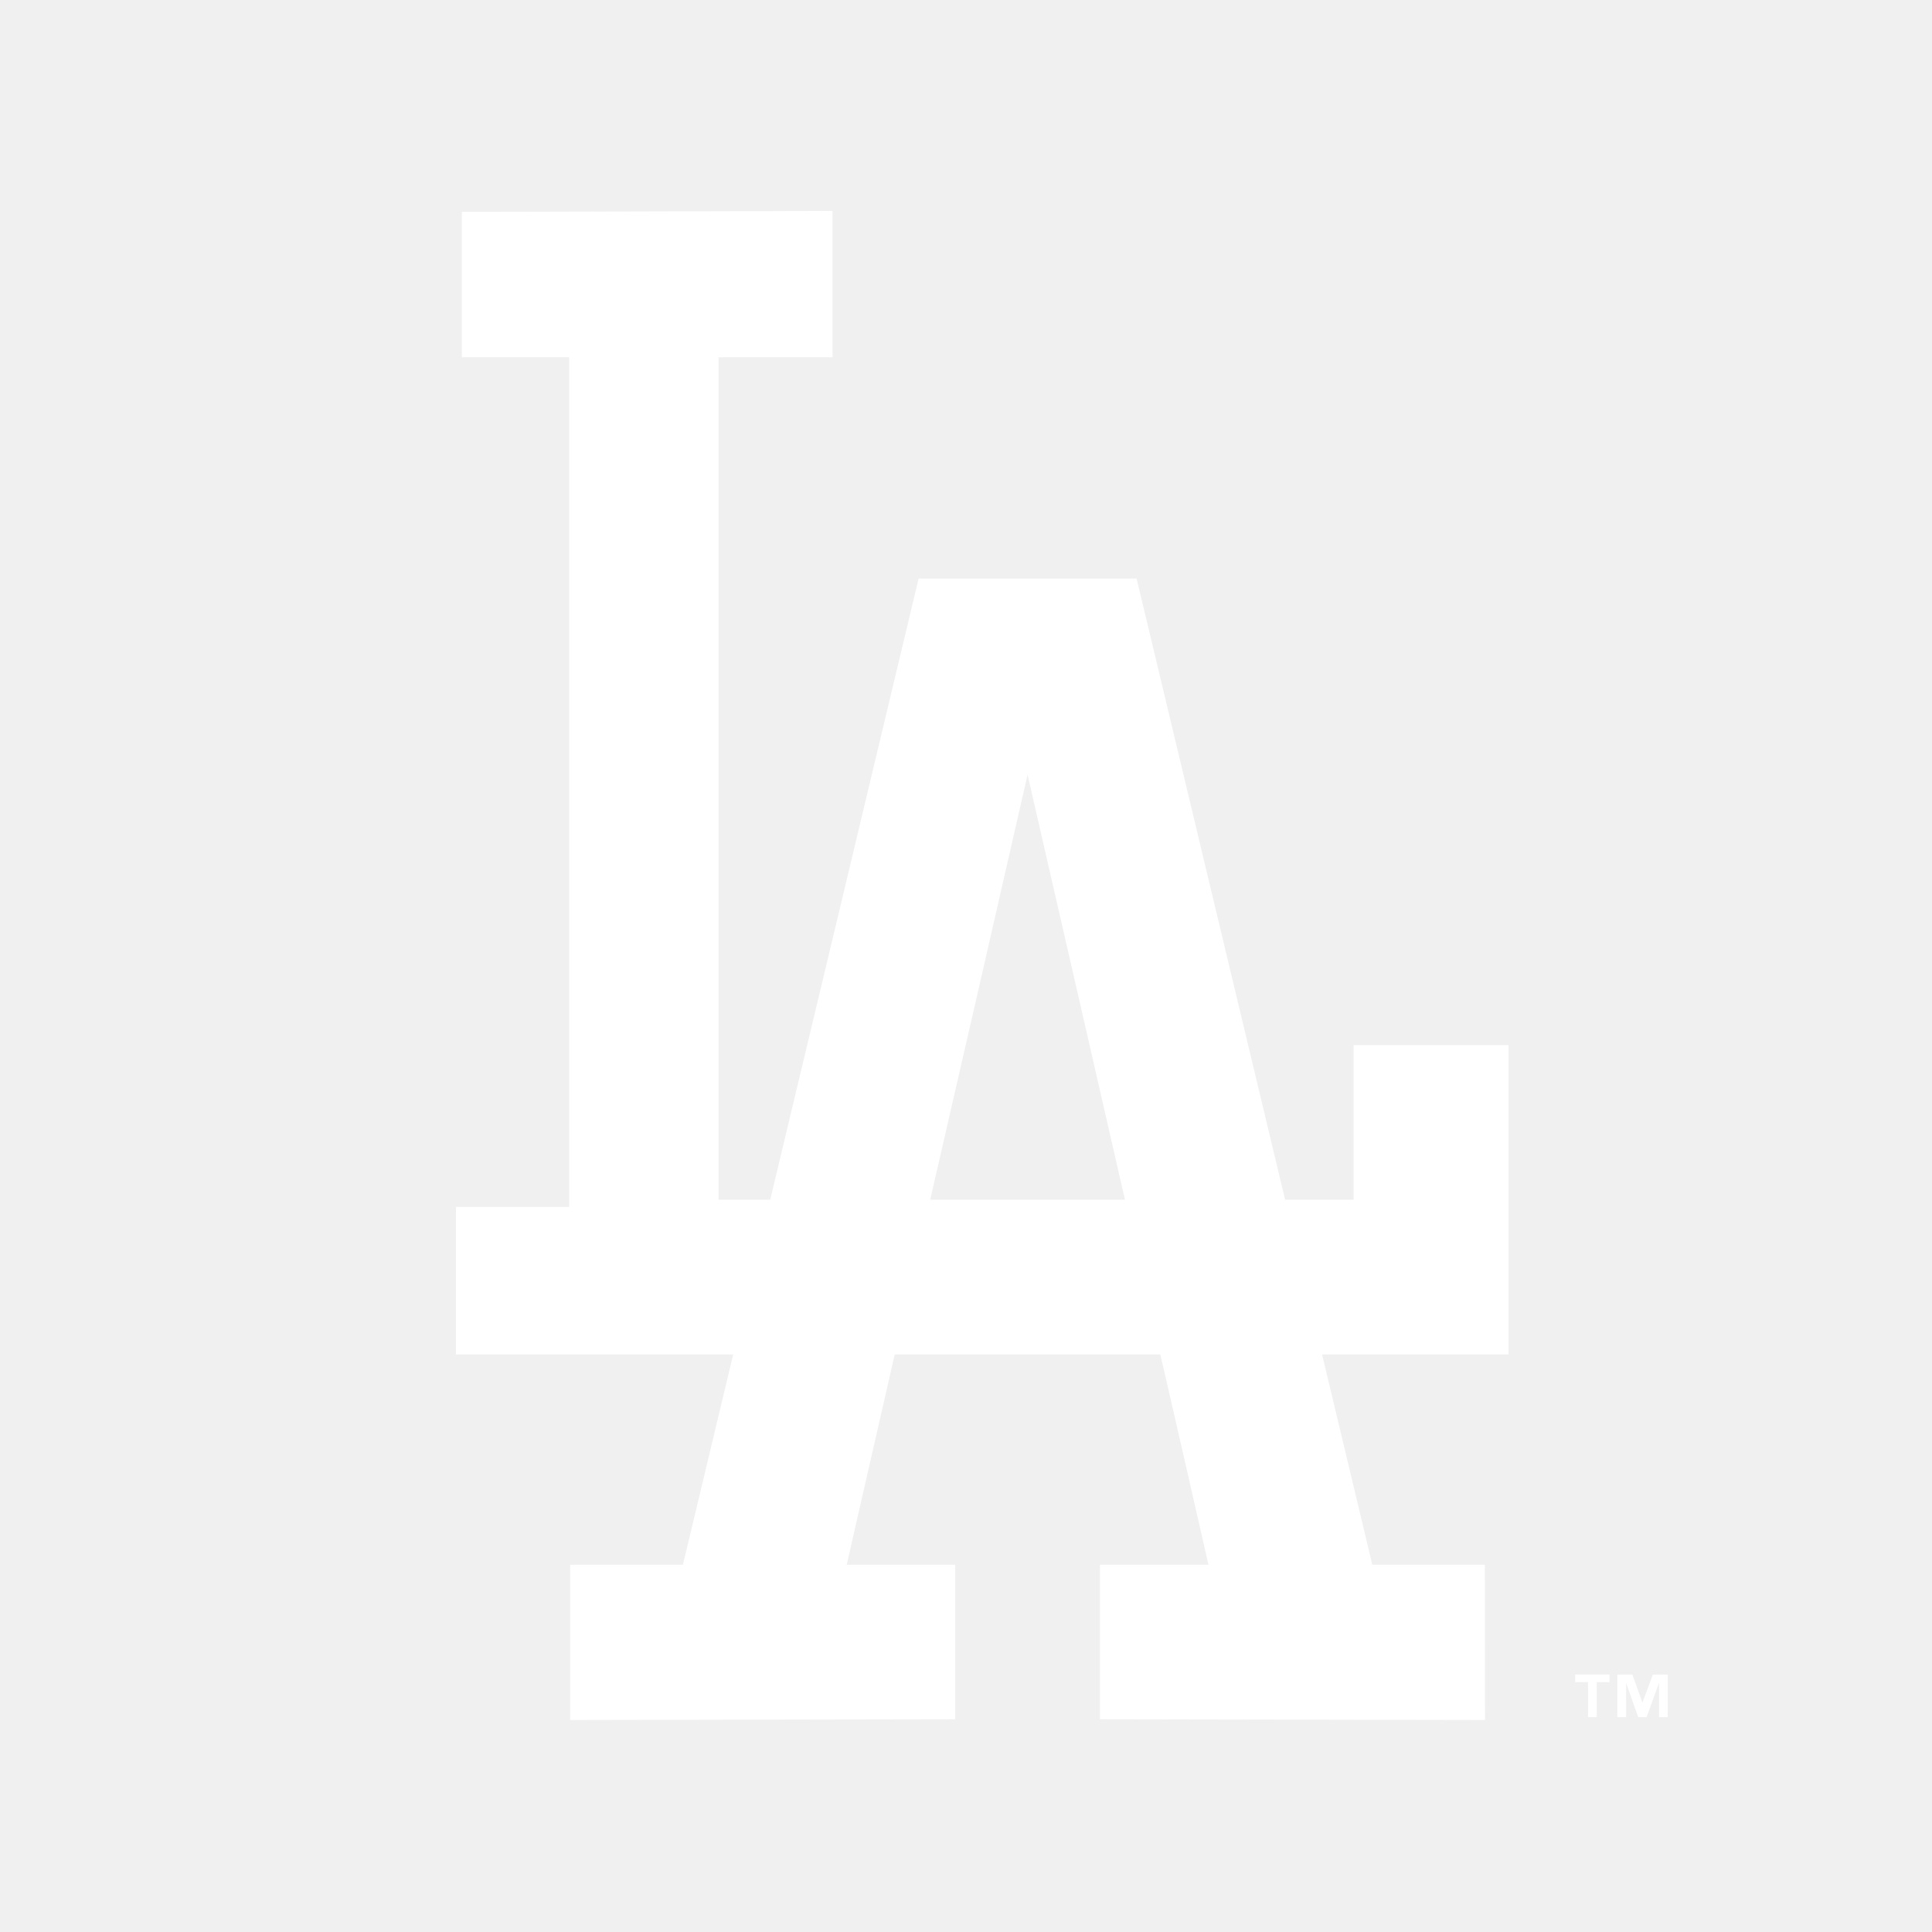
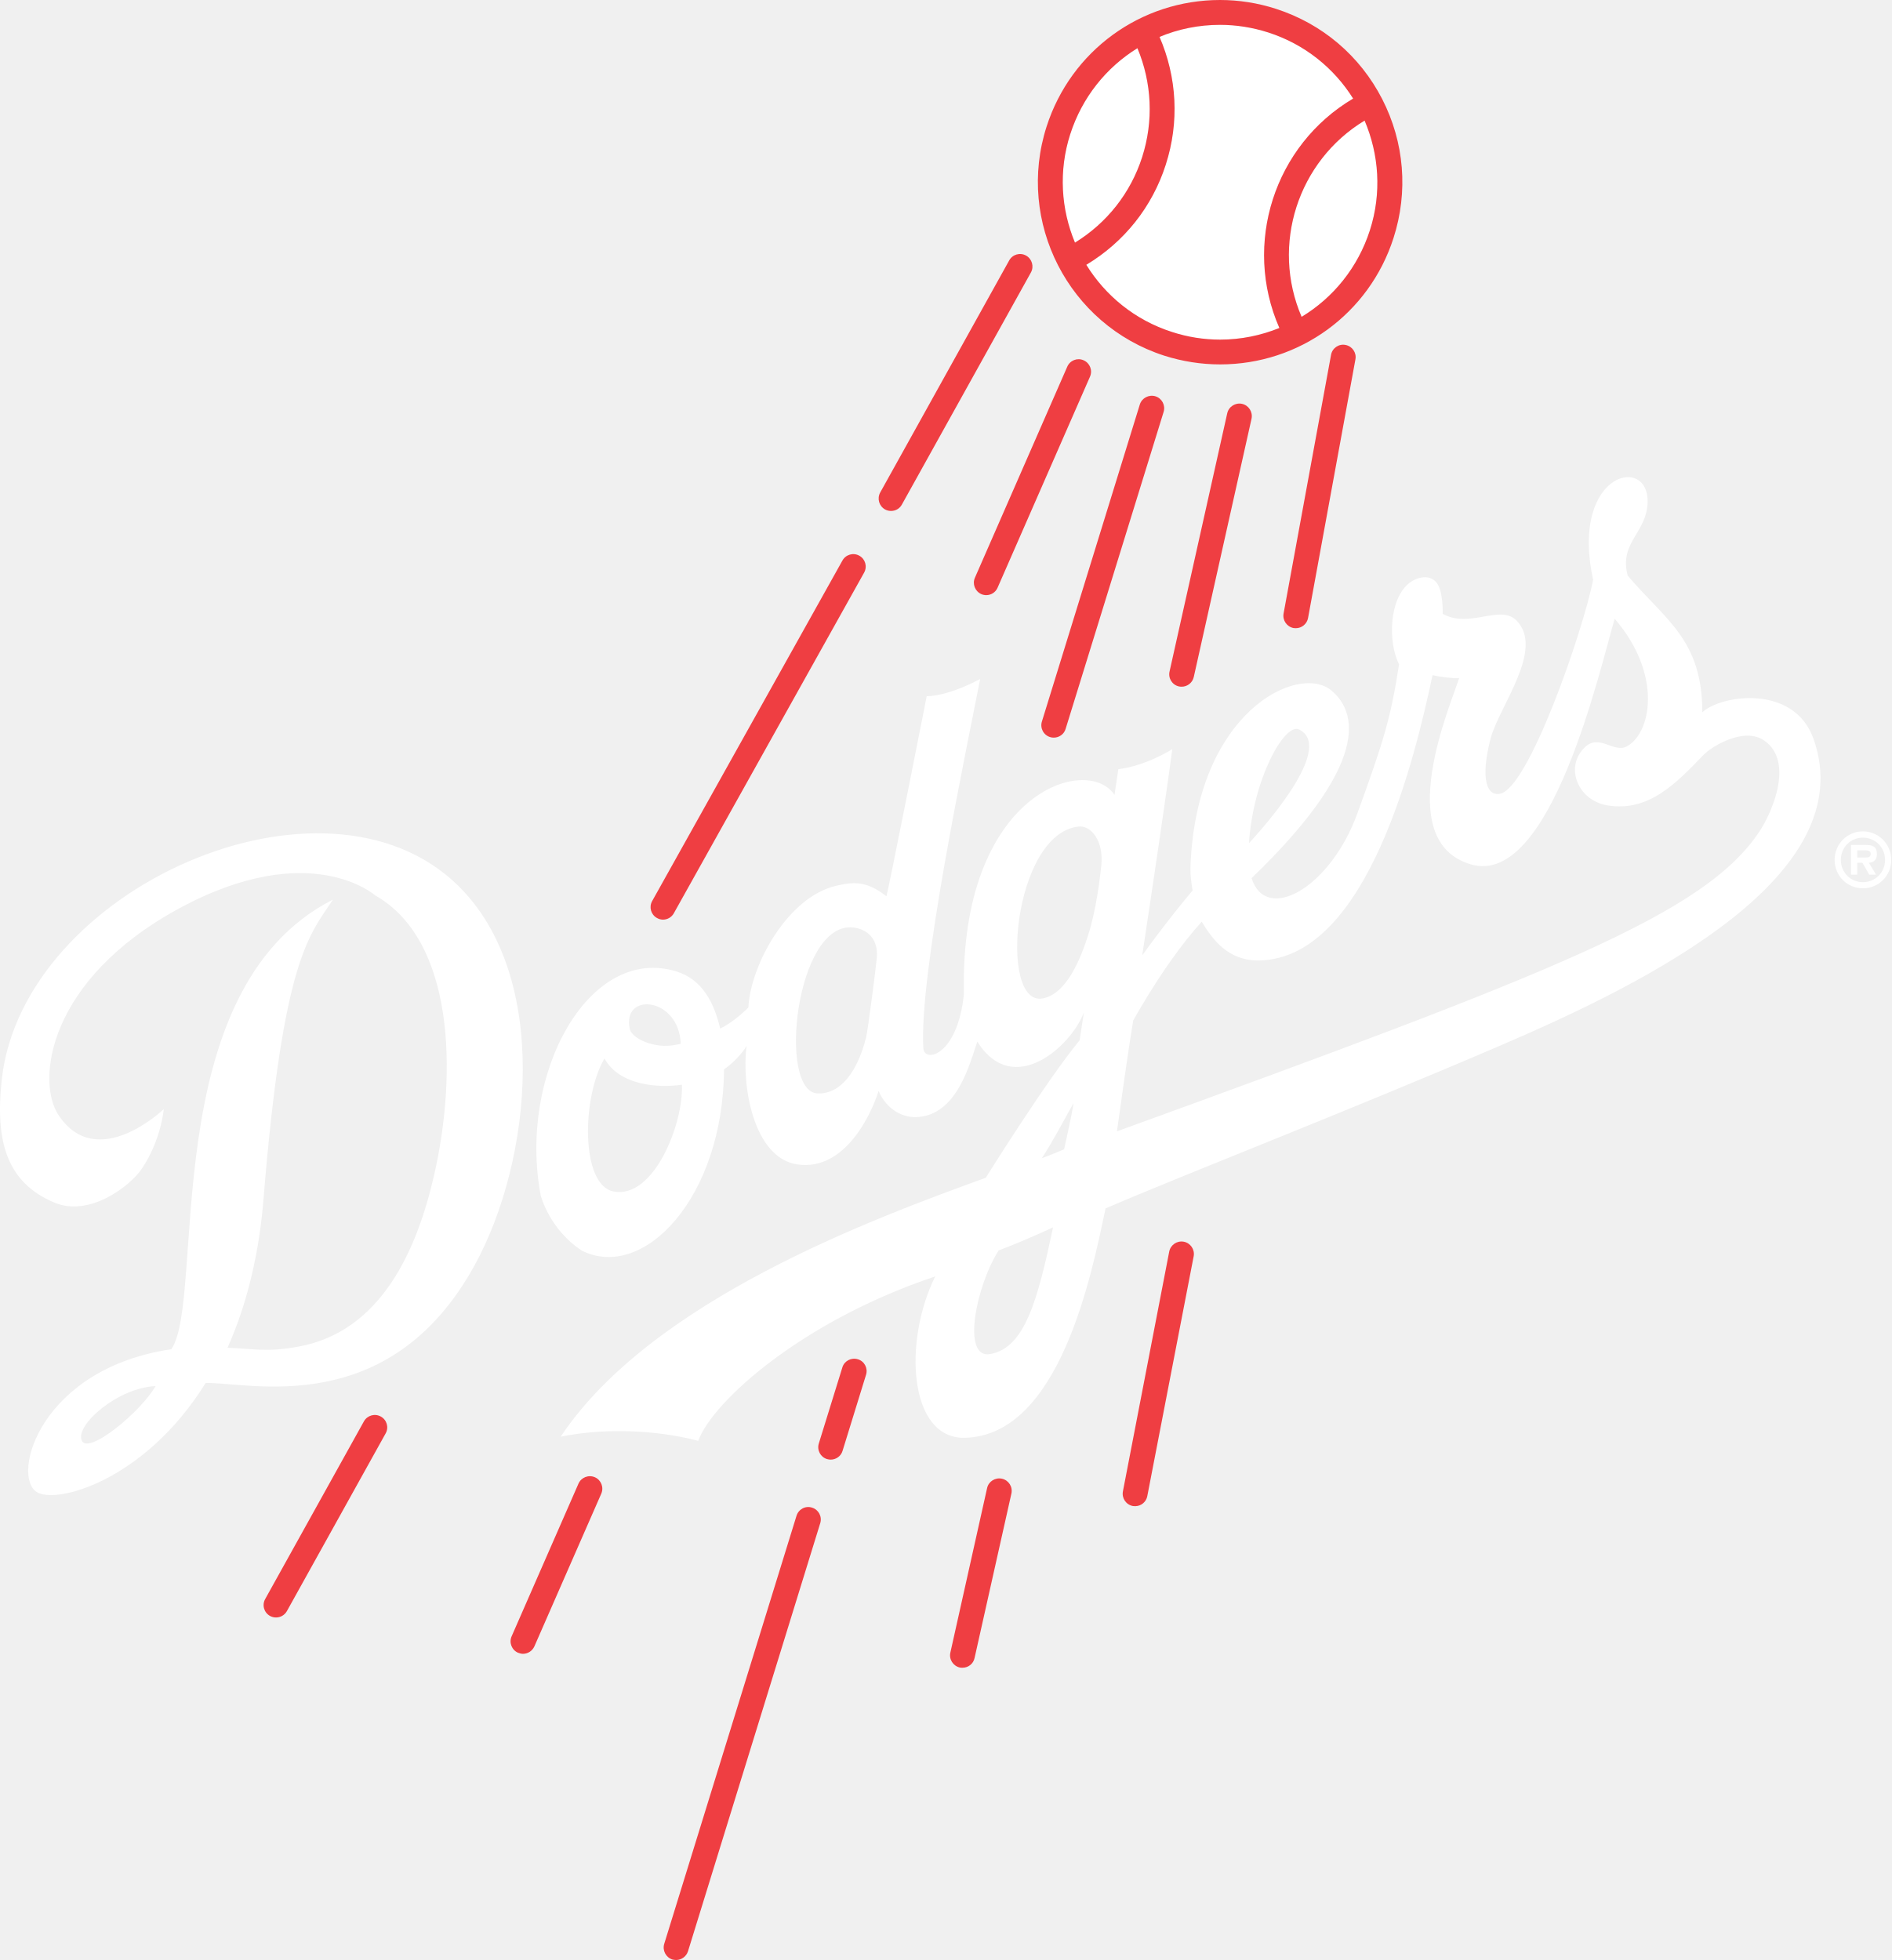
- <svg xmlns="http://www.w3.org/2000/svg" viewBox="0 0 300 300">
-   <path fill="#fff" d="M249.93 261.2h-1.99v5.43h-1.35v-5.43h-2v-1.18h5.34Zm7.69 5.44v-5.26h-.03l-1.91 5.26h-1.3l-1.86-5.26h-.02v5.26h-1.36v-6.61h2.34l1.54 4.32h.03l1.6-4.32h2.32v6.61Zm-47.44-104.35h24.06v48.03h-28.95c.71 2.98 7.37 30.79 7.8 32.66h17.48l.02 24.1-59.79-.11v-23.99h16.85c-.66-2.95-7.01-30.74-7.48-32.66h-41.24c-.42 1.92-6.8 29.7-7.45 32.66h16.84v23.99l-59.78.11v-24.1h17.5c.44-1.87 7.09-29.68 7.81-32.66H70.8v-22.91h17.58V55.47H71.71V32.9l57.56-.15v22.72h-17.69v130.82h8.02c.51-2.07 23.04-96.45 23.04-96.45h33.85s22.57 94.39 23.06 96.45h10.64V162.3Zm-35.5 24c-.68-3.01-13.36-58.37-15.12-65.99-1.72 7.62-14.41 62.98-15.12 65.99Z" />
+ <svg xmlns="http://www.w3.org/2000/svg" viewBox="0 0 176.564 183.003">
+   <g fill="#FFF">
+     <path d="M.165 100.795c-.633 5.772.456 9.62 4.92 11.492 3.277 1.375 7.08-1.55 8.172-3.188 1.796-2.68 2.03-5.54 2.03-5.54s-6.25 6.008-9.845.52c-2.08-3.175-.97-12.603 11.27-19.255 12.24-6.64 18.314-1.222 18.314-1.222 7.36 4.165 7.684 16.498 5.514 26.068-1.626 7.142-5.004 14.668-12.684 16.063-2.883.527-3.99.218-6.614.103.575-1.31 2.73-6.112 3.352-13.792 1.822-22.527 4.27-24.693 6.49-28.047-16.642 8.452-11.837 37.245-15.09 41.98-12.204 1.798-14.987 11.773-12.567 13.33 1.835 1.175 10.126-1.074 15.772-10.182 4.093-.077 17.15 3.503 25.116-10.997 5.395-9.833 7.095-26.968-1.55-35.44-12.468-12.23-40.634.266-42.6 18.107zM7.62 134.48c-.568-1.453 3.372-4.905 6.9-5.06-1.34 2.372-6.327 6.51-6.9 5.06zM169.31 69c-1.807-5.148-8.65-4.125-10.384-2.493 0-6.78-3.423-8.593-6.964-12.758-.79-2.926 1.5-3.883 1.822-6.384.643-5.064-7.3-3.58-5.052 6.768-.948 4.827-6.067 19.61-8.73 19.988-1.534.218-1.617-2.263-.83-5.206.787-2.95 5.042-8.285 2.417-10.965-1.515-1.573-4.365.772-6.904-.635 0 0 .08-2.134-.58-2.93-.663-.798-1.82-.496-2.518.037-1.918 1.478-2.02 5.54-.973 7.61-.784 5.05-1.417 7.09-3.882 13.888-2.526 7-8.535 10.335-9.888 6.074 11.983-11.537 9.34-15.97 7.423-17.546-3.085-2.532-12.654 2.05-13.13 16.6-.013.6.08 1.37.203 2.096-.944 1.112-2.608 3.162-4.704 6.054.98-6.446 2.36-15.785 2.802-19.25 0 0-2.388 1.544-5.03 1.87l-.36 2.398c-2.56-3.856-14.482-.23-14.06 18.613-.597 5.79-3.707 6.44-3.787 5.044-.408-6.87 3.867-27.13 5.306-34.48 0 0-2.815 1.58-4.99 1.612 0 0-3.68 18.65-3.764 18.677-1.918-1.517-3.21-1.318-4.694-.977-4.49 1.035-7.982 7.346-8.192 11.363-.79.783-1.707 1.51-2.63 1.972-.568-2.403-1.663-4.608-4.12-5.347-8.14-2.48-14.778 9.57-12.638 20.92 0 0 .788 3.156 3.847 5.16 5.716 2.855 13.188-4.877 13.268-16.934 1.106-.72 2.108-2.062 2.108-2.216-.49 3.663.615 10.508 4.754 11.1 4.41.635 6.883-4.66 7.57-6.872.537 1.356 1.894 2.52 3.548 2.45 3.77-.155 4.956-4.982 5.666-7.045 3.358 5.334 8.77.424 9.952-2.73l-.4 2.608c-3.055 3.683-8.765 12.835-8.765 12.835-10.58 3.838-31.184 11.44-39.684 24.172 6.91-1.37 12.84.392 12.84.392 1.378-3.74 9.787-11.235 22.127-15.354-3.03 6.138-2.436 15.167 2.744 15.065 8.957-.173 11.914-15.566 13.16-21.415 7.95-3.42 22.167-8.895 37.02-15.277 13.805-5.93 33.555-15.833 29.08-28.552zM63.554 97.46s-.992.27-1.953.16c-1.553-.18-2.674-.92-2.81-1.562-.738-3.47 4.593-2.982 4.763 1.4zm-6.276 13.785c-3.086-.598-2.97-8.818-.843-12.417 1.38 2.513 5.01 2.783 7.227 2.45.17 3.572-2.603 10.706-6.385 9.967zM81.862 89.38c-.05.7-.833 6.8-1 7.462-.777 3.13-2.346 5.335-4.53 5.25-3.758-.134-2.06-16.034 3.293-15.495 1.066.103 2.38.823 2.237 2.783zm10.585 37.045c-2.71.49-1.314-6.394.787-9.672 2.754-1.048 5.077-2.16 5.077-2.16-1.43 6.775-2.62 11.26-5.864 11.832zm6.896-19.114s-1.424.605-2.082.83c.925-1.356 2.597-4.537 2.96-5.135-.145 1.068-.878 4.306-.878 4.306zM121.3 68.12c3.05 1.555-2.264 7.97-4.693 10.604.357-5.938 3.326-11.31 4.692-10.604zM97.344 93.224c-4.142.77-2.792-15.335 3.323-16.048 1.166-.147 2.388 1.292 2.15 3.632-.142 1.324-.482 4.152-1.215 6.46-.78 2.46-2.09 5.544-4.258 5.956zm66.922-15.6c-5.122 7.74-19.153 13.164-59.99 28.01.367-2.577 1-7.25 1.524-10.367.914-1.613 1.987-3.368 3.16-5.077l.324-.457c.922-1.31 1.905-2.564 2.908-3.676.954 1.562 2.413 3.702 5.43 3.618 10.107-.257 14.542-19.23 16.117-26.634.764.168 1.763.303 2.483.27-.736 2.4-6.382 15.22 1.112 17.4 7.465 2.177 12.077-18.447 13.41-22.94 4.53 5.258 3.393 10.786 1.083 11.943-1.185.584-2.532-1.208-3.846.038-1.967 1.865-.662 4.976 2.05 5.438 3.856.655 6.414-2.005 8.99-4.692.798-.823 3.812-2.66 5.68-1.356 2.8 1.936.782 6.635-.435 8.485z" />
+   </g>
+   <path d="M121.517 29.583c2.953-1.787 5.25-4.602 6.37-8.066 1.127-3.496.85-7.114-.49-10.258-6.243 3.78-8.762 11.626-5.88 18.323z" fill="#FFF" />
+   <path d="M109.402 30.99c1.466.483 2.986.72 4.51.72 1.94 0 3.807-.386 5.53-1.086-3.442-7.84-.48-17.064 6.886-21.42-1.774-2.83-4.505-5.072-7.92-6.17-1.466-.47-2.983-.714-4.503-.714-1.99 0-3.9.392-5.653 1.125 1.636 3.786 1.86 7.976.582 11.935-1.266 3.953-3.888 7.224-7.416 9.345 1.77 2.866 4.527 5.154 7.984 6.266z" fill="#FFF" />
+   <path d="M106.63 14.673c1.082-3.374.91-6.94-.44-10.174-2.906 1.792-5.162 4.587-6.268 8.013-1.112 3.452-.864 7.025.437 10.142 2.975-1.832 5.19-4.62 6.27-7.982z" fill="#FFF" />
+   <path d="M129.04 9.25c-2.072-4.037-5.595-7.032-9.923-8.427C117.423.276 115.665 0 113.904 0c-7.41 0-13.917 4.743-16.19 11.8-2.875 8.92 2.05 18.53 10.978 21.408 1.694.54 3.452.816 5.22.816 7.406 0 13.914-4.737 16.182-11.794 1.395-4.33 1.016-8.94-1.054-12.98zm-1.154 12.267c-1.118 3.464-3.416 6.28-6.37 8.066-2.882-6.697-.362-14.545 5.88-18.324 1.342 3.143 1.618 6.76.49 10.257zm-27.964-9.004c1.106-3.426 3.362-6.22 6.267-8.014 1.35 3.232 1.522 6.8.44 10.173-1.08 3.36-3.295 6.15-6.27 7.982-1.302-3.117-1.55-6.69-.438-10.142zm8.91 2.867c1.28-3.96 1.055-8.15-.58-11.935 1.75-.733 3.663-1.125 5.652-1.125 1.52 0 3.037.244 4.502.713 3.416 1.1 6.148 3.342 7.92 6.17-7.364 4.357-10.327 13.58-6.886 21.42-1.722.7-3.59 1.087-5.53 1.087-1.523 0-3.043-.238-4.51-.72-3.456-1.11-6.214-3.4-7.984-6.266 3.53-2.12 6.15-5.392 7.417-9.344zM35.553 132.262c-.56-.315-1.26-.11-1.575.443l-9.22 16.595c-.315.56-.112 1.266.45 1.58.18.097.37.142.56.142.41 0 .803-.212 1.018-.598l9.22-16.595c.312-.553.106-1.26-.453-1.568zM62.913 85.26l17.76-31.794c.313-.565.114-1.273-.45-1.58-.558-.316-1.268-.11-1.577.455L60.882 84.137c-.31.56-.11 1.266.45 1.574.183.103.372.155.562.155.41 0 .807-.218 1.02-.604zM95.793 23.864c-.56-.315-1.27-.11-1.578.456l-12.04 21.665c-.31.56-.11 1.266.45 1.58.18.098.37.142.564.142.408 0 .803-.212 1.01-.598l12.045-21.667c.31-.558.107-1.265-.452-1.58zM55.54 137.93c-.594-.257-1.275.012-1.532.59l-6.244 14.263c-.257.585.01 1.273.595 1.53.153.057.31.102.465.102.45 0 .874-.264 1.067-.7l6.244-14.256c.256-.585-.014-1.273-.595-1.53zM91.612 55.472c.15.064.312.096.463.096.45 0 .874-.263 1.06-.7l8.626-19.7c.258-.59-.008-1.27-.597-1.528-.585-.263-1.27.007-1.526.598l-8.622 19.706c-.258.582.013 1.264.597 1.528zM75.81 140.765c-.61-.2-1.26.147-1.45.765L62.01 181.5c-.184.61.154 1.265.768 1.458.116.026.228.045.347.045.488 0 .948-.32 1.106-.816l12.347-39.976c.186-.61-.155-1.26-.768-1.445zM80.088 126.914c-.61-.187-1.262.147-1.446.758l-2.198 7.102c-.193.617.15 1.273.768 1.46.11.03.232.05.34.05.496 0 .96-.32 1.107-.816l2.194-7.108c.19-.61-.148-1.266-.766-1.446zM107.867 37c-.614-.18-1.266.16-1.456.77L97.27 67.37c-.19.617.154 1.266.768 1.452.113.04.232.05.34.05.496 0 .96-.314 1.106-.815l9.15-29.597c.19-.616-.155-1.27-.765-1.458zM93.54 138.065c-.627-.135-1.247.25-1.385.874l-3.43 15.36c-.142.63.252 1.246.876 1.395.087.02.174.02.258.02.53 0 1.012-.36 1.125-.907l3.44-15.36c.136-.63-.256-1.24-.883-1.383zM110.51 115.937c-.626-.116-1.233.295-1.355.932l-4.323 22.385c-.116.636.296 1.24.93 1.362.086.012.173.012.253.012.527-.013 1-.4 1.096-.945l4.33-22.392c.115-.63-.3-1.234-.93-1.356zM115.96 37.707c-.626-.135-1.246.257-1.387.88l-5.386 24.115c-.14.63.25 1.254.88 1.39.088.018.17.025.252.025.53 0 1.008-.367 1.13-.906l5.392-24.113c.134-.63-.257-1.248-.88-1.39zM125.61 32.205c-.63-.122-1.233.302-1.345.926l-4.432 24.154c-.113.63.302 1.234.93 1.356.073.007.144.013.217.013.546 0 1.035-.392 1.138-.95l4.422-24.148c.12-.63-.3-1.234-.93-1.35z" fill="#EF3E42" />
+   <g fill="#FFF">
+     <path d="M175.224 79.752c0-.745-.437-.86-1.073-.86h-1.342v2.77h.582v-1.107h.48l.638 1.106h.636l-.67-1.105c.487-.03.75-.308.75-.803zm-1.06.316h-.775v-.675h.635c.276 0 .623 0 .623.308 0 .297-.175.368-.484.368z" />
+     <path d="M173.917 77.625c-1.478 0-2.638 1.19-2.638 2.66 0 1.48 1.16 2.655 2.637 2.655 1.48 0 2.648-1.176 2.648-2.654 0-1.47-1.167-2.66-2.648-2.66zm0 4.743c-1.135 0-2.057-.887-2.057-2.082 0-1.183.922-2.076 2.057-2.076 1.14 0 2.07.893 2.07 2.076 0 1.195-.93 2.082-2.07 2.082z" />
+   </g>
</svg>
